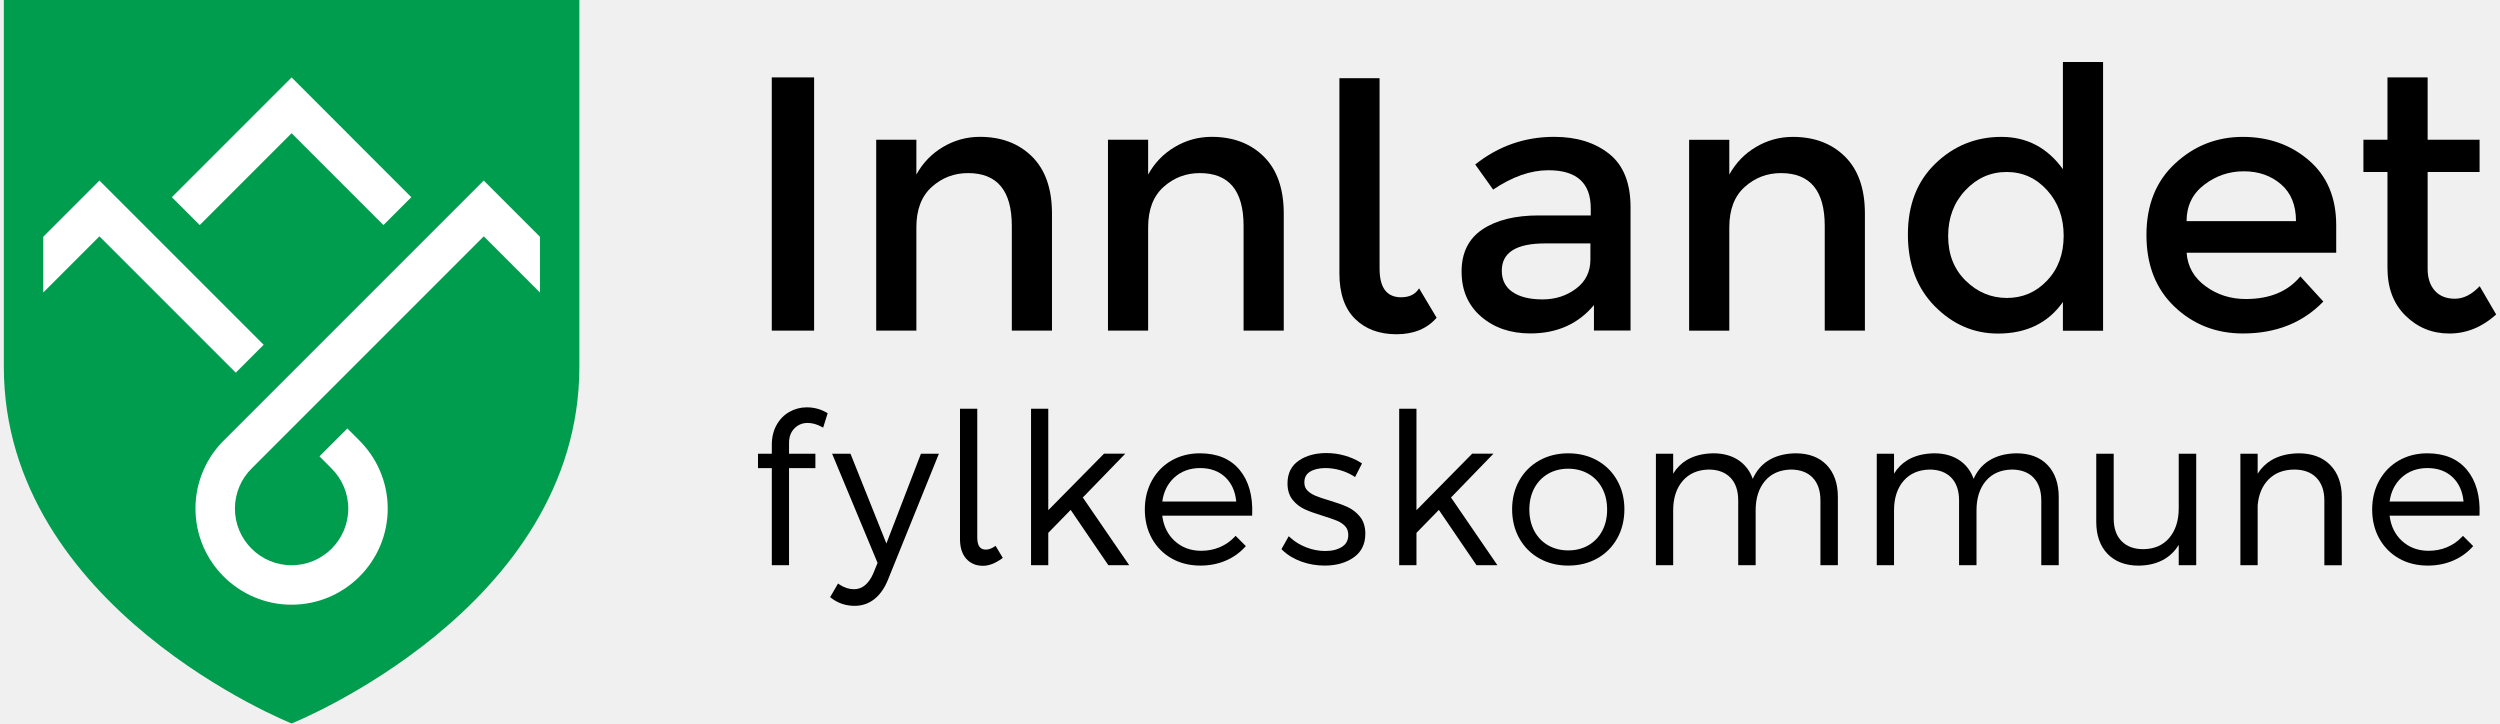
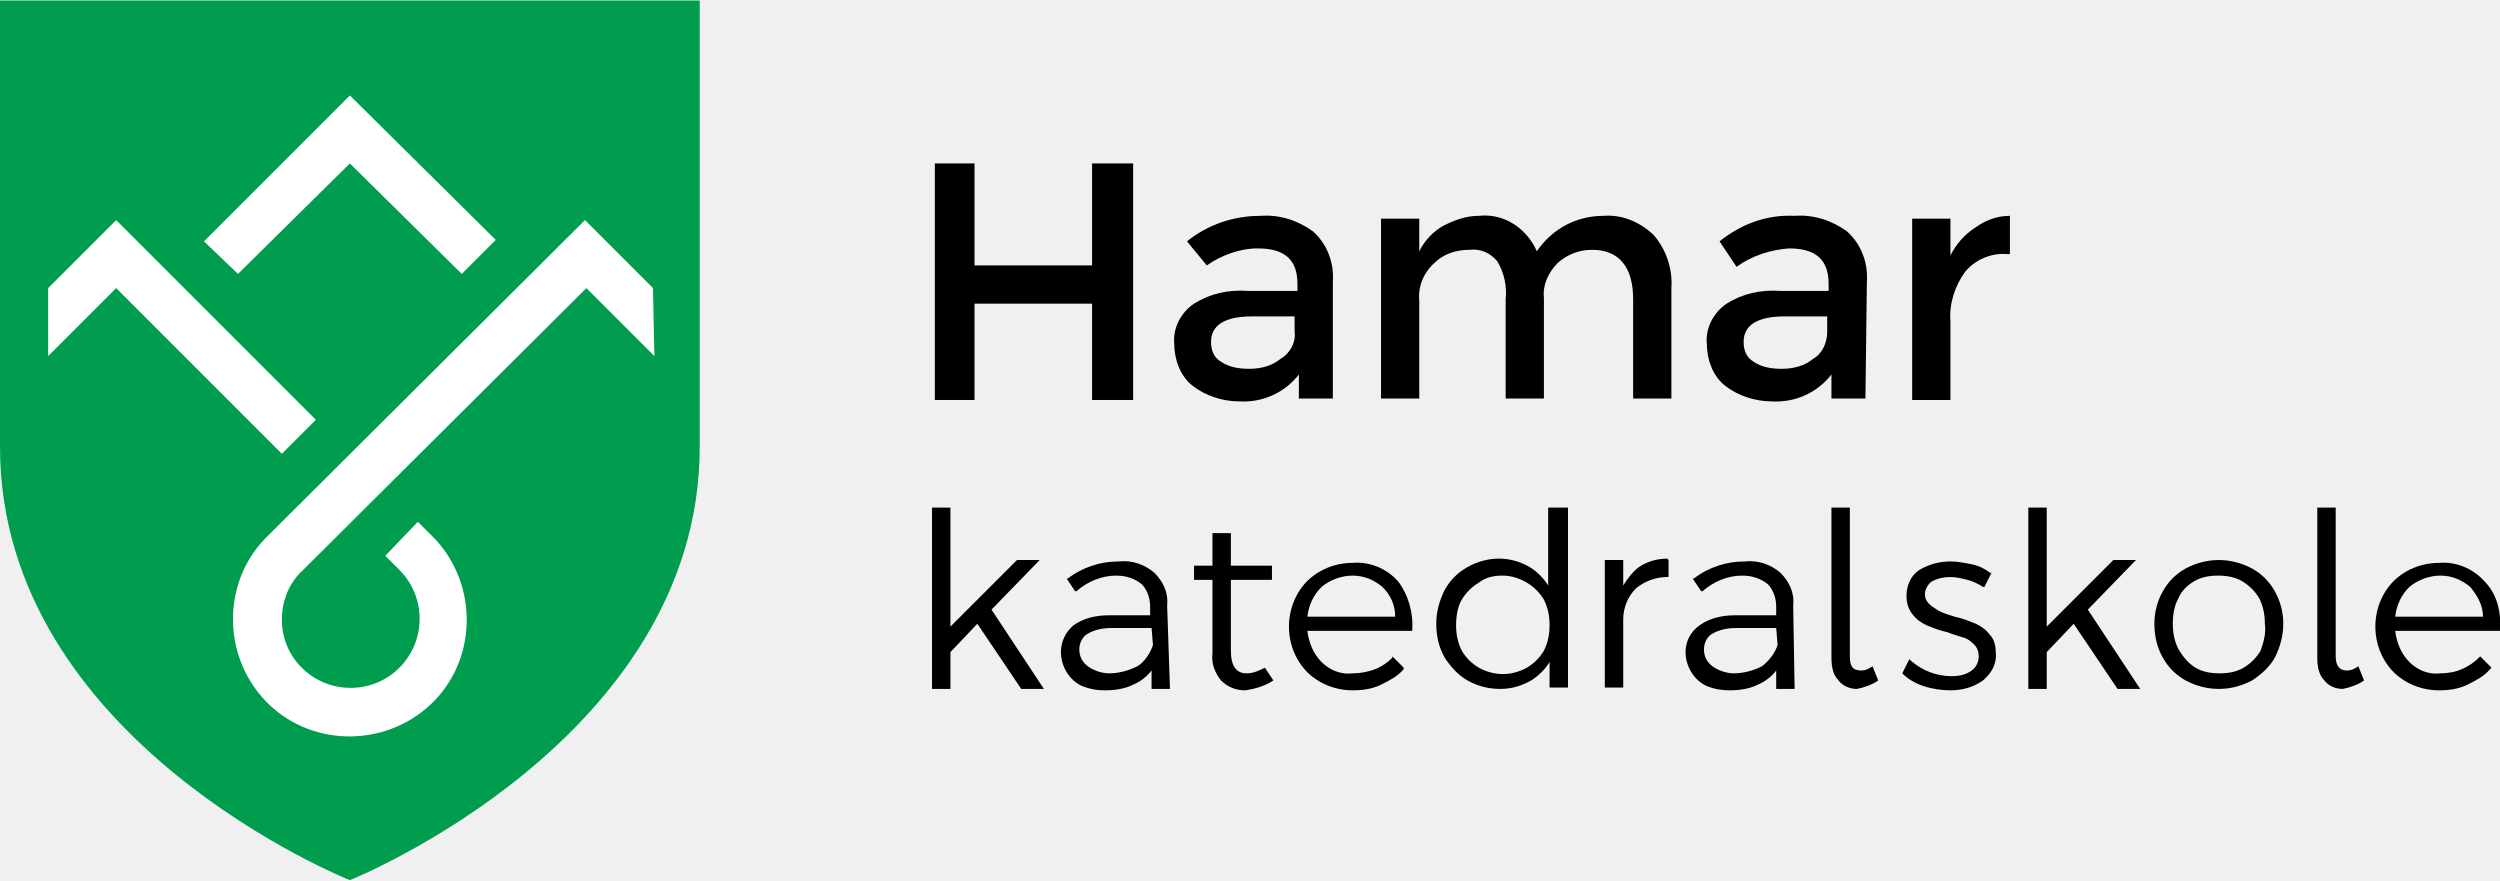
- <svg xmlns="http://www.w3.org/2000/svg" version="1.1" id="Layer_1" x="0px" y="0px" height="169" width="584" viewBox="0 0 584.45 169.65" style="enable-background:new 0 0 584.45 169.65;" xml:space="preserve">
+ <svg xmlns="http://www.w3.org/2000/svg" version="1.1" id="Layer_1" x="0px" y="0px" width="176" height="62" viewBox="0 0 176.5 62.1" style="enable-background:new 0 0 176.5 62.1;" xml:space="preserve">
  <style type="text/css">
	.st0{fill:#009D4F;}
	.st1{fill:#FFFFFF;}
</style>
  <g>
-     <path class="st0" d="M25.44,38.16" />
-     <g>
-       <path class="st0" d="M0,0c0,0,0,45.8,0,86.01c0,56.74,67.48,83.64,67.48,83.64l0,0c0.07-0.03,67.48-26.93,67.48-83.64    c0-40.21,0-86.01,0-86.01L0,0z" />
-       <g>
-         <polygon class="st1" points="89.02,52.78 95.55,46.24 67.48,18.16 39.4,46.24 45.94,52.78 67.48,31.24    " />
-         <g>
-           <polygon class="st1" points="22.42,42.34 9.25,55.51 9.25,68.59 22.42,55.42 54.39,87.39 60.93,80.85     " />
-         </g>
-         <g>
-           <path class="st1" d="M125.71,55.52l-13.18-13.18l-60.61,60.61l0,0c-4.3,4.11-6.98,9.9-6.98,16.31      c0,12.43,10.11,22.54,22.54,22.54c12.43,0,22.54-10.11,22.54-22.54c0-6.33-2.63-12.06-6.85-16.16l0.01-0.01l-2.62-2.62      l-6.54,6.54l2.85,2.87c2.41,2.4,3.9,5.72,3.9,9.38c0,7.33-5.96,13.29-13.29,13.29c-7.33,0-13.29-5.96-13.29-13.29      c0-3.69,1.52-7.04,3.96-9.45l0,0l54.39-54.39l0,0l13.18,13.18V55.52z" />
-         </g>
-       </g>
-     </g>
-     <g>
-       <rect x="180.08" y="18.15" width="9.93" height="59.38" />
-       <path d="M245.79,77.53V50.1c0-5.83-1.56-10.29-4.67-13.38c-3.11-3.08-7.19-4.63-12.24-4.63c-3.08,0-5.96,0.79-8.62,2.36    c-2.66,1.57-4.75,3.73-6.27,6.48v-8.16h-9.42v44.76h9.42V53.3c0-4.15,1.21-7.31,3.62-9.47c2.41-2.16,5.24-3.24,8.5-3.24    c6.84,0,10.26,4.12,10.26,12.37v24.57H245.79z" />
-       <path d="M268.34,53.3c0-4.15,1.21-7.31,3.62-9.47c2.41-2.16,5.24-3.24,8.5-3.24c6.84,0,10.26,4.12,10.26,12.37v24.57h9.42V50.1    c0-5.83-1.56-10.29-4.67-13.38c-3.11-3.08-7.19-4.63-12.24-4.63c-3.08,0-5.96,0.79-8.62,2.36c-2.66,1.57-4.75,3.73-6.27,6.48    v-8.16h-9.42v44.76h9.42V53.3z" />
-       <path d="M335.99,74.51l-4.12-6.9c-0.84,1.4-2.25,2.1-4.21,2.1c-3.37,0-5.05-2.24-5.05-6.73V18.33h-9.42v45.75    c0,4.71,1.22,8.27,3.66,10.68c2.44,2.41,5.68,3.62,9.72,3.62C330.6,78.38,333.74,77.09,335.99,74.51z" />
-       <path d="M376.47,36.09c-3.34-2.66-7.64-4-12.92-4c-6.9,0-13.07,2.16-18.51,6.48l4.2,5.89c4.49-3.03,8.8-4.54,12.96-4.54    c6.62,0,9.93,2.97,9.93,8.92v1.68h-12.2c-5.55,0-9.96,1.1-13.21,3.28c-3.25,2.19-4.88,5.48-4.88,9.88c0,4.41,1.53,7.93,4.58,10.56    c3.06,2.64,6.91,3.95,11.57,3.95c6.23,0,11.19-2.22,14.89-6.65v5.97h8.58V48.67C381.48,42.95,379.81,38.76,376.47,36.09z     M372.05,60.87c0,2.86-1.12,5.13-3.37,6.82c-2.24,1.68-4.86,2.52-7.86,2.52c-3,0-5.34-0.58-7.03-1.73    c-1.68-1.15-2.52-2.82-2.52-5.01c0-4.26,3.39-6.39,10.18-6.39h10.6V60.87z" />
-       <path d="M419.51,32.1c-3.08,0-5.96,0.79-8.62,2.36c-2.66,1.57-4.75,3.73-6.27,6.48v-8.16h-9.42v44.76h9.42V53.3    c0-4.15,1.21-7.31,3.62-9.47c2.41-2.16,5.24-3.24,8.5-3.24c6.84,0,10.26,4.12,10.26,12.37v24.57h9.42V50.1    c0-5.83-1.56-10.29-4.67-13.38C428.64,33.64,424.56,32.1,419.51,32.1z" />
-       <path d="M492.27,77.53V14.54h-9.42v25.13c-3.65-5.05-8.46-7.57-14.43-7.57c-5.97,0-11.12,2.07-15.44,6.23    c-4.32,4.15-6.48,9.7-6.48,16.66c0,6.95,2.1,12.56,6.31,16.83c4.21,4.26,9.14,6.4,14.81,6.4c6.67,0,11.75-2.47,15.23-7.4v6.73    H492.27z M479.15,65.79c-2.58,2.72-5.72,4.08-9.42,4.08s-6.93-1.35-9.67-4.04c-2.75-2.69-4.12-6.18-4.12-10.48    c0-4.29,1.35-7.87,4.04-10.73c2.69-2.86,5.92-4.29,9.67-4.29c3.76,0,6.93,1.43,9.51,4.29c2.58,2.86,3.87,6.42,3.87,10.68    C483.02,59.58,481.73,63.07,479.15,65.79z" />
-       <path d="M525.07,78.2c7.74,0,14.02-2.5,18.85-7.49l-5.39-5.89c-2.92,3.53-7.18,5.3-12.79,5.3c-3.54,0-6.68-0.99-9.42-2.99    s-4.23-4.61-4.46-7.87h35.08V52.8c0-6.45-2.13-11.51-6.39-15.19c-4.26-3.67-9.44-5.51-15.52-5.51c-6.09,0-11.37,2.07-15.86,6.23    c-4.49,4.15-6.73,9.75-6.73,16.78c0,7.04,2.2,12.65,6.6,16.83C513.44,76.11,518.78,78.2,525.07,78.2z M515.98,43.33    c2.75-2.11,5.85-3.16,9.29-3.16c3.45,0,6.35,1.01,8.71,3.03c2.36,2.02,3.53,4.91,3.53,8.66h-25.66    C511.86,48.28,513.23,45.43,515.98,43.33z" />
-       <path d="M558.96,62.81c0,4.71,1.41,8.46,4.25,11.23c2.83,2.78,6.25,4.17,10.26,4.17c4.01,0,7.67-1.49,10.98-4.46l-3.87-6.64    c-1.85,1.96-3.79,2.94-5.81,2.94s-3.59-0.63-4.71-1.89c-1.12-1.26-1.68-2.96-1.68-5.09V40.34h12.18v-7.57h-12.18V18.15h-9.42    v14.62h-5.64v7.57h5.64V62.81z" />
-       <path d="M188.28,95.52c-1.45,0-2.82,0.36-4.07,1.07c-1.26,0.71-2.27,1.75-3.01,3.08c-0.74,1.33-1.11,2.88-1.11,4.62v2.11h-3.24    v3.37h3.24v22.77h4.04v-22.77h6.18v-3.37h-6.18v-2.5c0-1.45,0.41-2.58,1.26-3.44c0.85-0.86,1.87-1.28,3.12-1.28    c1.03,0,2.1,0.29,3.19,0.87l0.43,0.23l1.06-3.39l-0.29-0.16C191.49,95.92,189.93,95.52,188.28,95.52z" />
-       <path d="M206.96,127.45l-8.32-20.8l-0.1-0.25h-4.31l10.66,25.6l-1,2.45c-0.52,1.22-1.18,2.16-1.96,2.8    c-0.77,0.62-1.61,0.92-2.55,0.92c-1.2,0-2.34-0.37-3.4-1.09l-0.36-0.25l-1.85,3.2l0.28,0.22c1.58,1.21,3.42,1.82,5.47,1.82    c1.73,0,3.28-0.53,4.62-1.58c1.32-1.04,2.4-2.58,3.2-4.57l11.93-29.52h-4.21L206.96,127.45z" />
-       <polygon points="262.98,106.39 257.99,106.39 244.92,119.64 244.92,95.85 240.88,95.85 240.88,132.54 244.92,132.54     244.92,124.95 250.17,119.57 259.01,132.54 263.9,132.54 253.02,116.66   " />
-       <path d="M280.49,106.3c-2.44,0-4.67,0.56-6.63,1.67c-1.96,1.11-3.51,2.69-4.63,4.7c-1.11,2-1.67,4.29-1.67,6.8    c0,2.54,0.56,4.84,1.67,6.82c1.11,1.99,2.67,3.56,4.63,4.67c1.95,1.11,4.22,1.67,6.73,1.67c2.11,0,4.07-0.38,5.84-1.12    c1.77-0.74,3.31-1.81,4.56-3.17l0.26-0.28l-2.4-2.41l-0.29,0.3c-0.96,1.02-2.12,1.81-3.44,2.37c-1.33,0.56-2.79,0.84-4.34,0.84    c-2.49,0-4.61-0.8-6.3-2.38c-1.59-1.49-2.54-3.46-2.83-5.85h21.07l0.02-0.39c0.16-4.3-0.83-7.79-2.95-10.35    C287.66,107.61,284.53,106.3,280.49,106.3z M271.66,117.61c0.31-2.29,1.24-4.17,2.77-5.59c1.63-1.5,3.68-2.26,6.11-2.26    c2.46,0,4.47,0.75,5.98,2.23c1.43,1.4,2.26,3.29,2.48,5.62H271.66z" />
-       <path d="M315.08,118.88c-1.11-0.5-2.56-1.02-4.31-1.54c-1.39-0.41-2.49-0.78-3.27-1.12c-0.74-0.31-1.36-0.73-1.85-1.24    c-0.46-0.47-0.68-1.08-0.68-1.85c0-1.12,0.42-1.94,1.29-2.49c0.91-0.58,2.14-0.88,3.67-0.88c1.12,0,2.27,0.17,3.42,0.49    c1.15,0.33,2.2,0.79,3.14,1.38l0.37,0.24l1.63-3.19l-0.31-0.2c-1.09-0.69-2.35-1.25-3.73-1.64c-1.39-0.4-2.84-0.6-4.32-0.6    c-2.55,0-4.72,0.59-6.44,1.76c-1.77,1.2-2.67,3-2.67,5.36c0,1.57,0.41,2.87,1.2,3.85c0.78,0.97,1.74,1.71,2.85,2.22    c1.08,0.49,2.49,1,4.21,1.52c1.46,0.46,2.57,0.84,3.37,1.17c0.76,0.31,1.4,0.75,1.91,1.3c0.48,0.53,0.71,1.19,0.71,2.03    c0,1.22-0.47,2.12-1.44,2.76c-1.01,0.66-2.34,1-3.96,1c-1.49,0-2.98-0.28-4.42-0.84c-1.45-0.56-2.71-1.33-3.77-2.29l-0.37-0.34    l-1.71,3.03l0.22,0.22c1.2,1.16,2.69,2.07,4.45,2.7c1.74,0.63,3.57,0.94,5.46,0.94c2.68,0,4.96-0.63,6.76-1.88    c1.85-1.28,2.78-3.16,2.78-5.58c0-1.63-0.42-2.98-1.25-4C317.22,120.18,316.23,119.41,315.08,118.88z" />
-       <polygon points="349.31,106.39 344.32,106.39 331.26,119.64 331.26,95.85 327.21,95.85 327.21,132.54 331.26,132.54     331.26,124.95 336.51,119.57 345.34,132.54 350.24,132.54 339.36,116.66   " />
-       <path d="M373.63,107.97c-1.99-1.11-4.27-1.67-6.77-1.67c-2.5,0-4.78,0.56-6.77,1.67c-1.99,1.11-3.57,2.69-4.7,4.67    c-1.13,1.99-1.7,4.27-1.7,6.78c0,2.54,0.57,4.84,1.7,6.84c1.13,2.01,2.71,3.59,4.7,4.7c1.99,1.11,4.26,1.67,6.77,1.67    c2.51,0,4.79-0.56,6.77-1.67c1.99-1.11,3.57-2.69,4.7-4.7c1.12-2,1.69-4.3,1.69-6.84c0-2.51-0.57-4.79-1.7-6.78    C377.2,110.65,375.62,109.08,373.63,107.97z M374.81,124.5c-0.76,1.44-1.85,2.57-3.23,3.37c-1.38,0.8-2.97,1.2-4.73,1.2    s-3.35-0.41-4.73-1.2c-1.38-0.8-2.47-1.93-3.23-3.37c-0.77-1.45-1.16-3.14-1.16-5.03c0-1.86,0.39-3.53,1.16-4.99    c0.77-1.44,1.86-2.57,3.23-3.37c1.38-0.8,2.97-1.2,4.73-1.2c1.76,0,3.35,0.41,4.73,1.2c1.38,0.8,2.47,1.93,3.23,3.37    c0.77,1.45,1.16,3.13,1.16,4.99C375.98,121.36,375.59,123.05,374.81,124.5z" />
-       <path d="M420.16,106.3c-2.59,0.04-4.8,0.64-6.57,1.81c-1.5,0.98-2.66,2.38-3.47,4.18c-0.61-1.71-1.61-3.09-2.98-4.12    c-1.66-1.24-3.77-1.87-6.27-1.87c-2.45,0.04-4.56,0.57-6.27,1.61c-1.27,0.77-2.33,1.83-3.14,3.16v-4.67h-4.05v26.14h4.05v-12.88    c0-2.85,0.75-5.17,2.23-6.89c1.46-1.7,3.51-2.6,6.08-2.66c2.16,0,3.88,0.63,5.1,1.88c1.22,1.26,1.84,3.06,1.84,5.35v15.2h4.09    v-12.88c0-2.85,0.74-5.17,2.2-6.89c1.45-1.71,3.49-2.6,6.05-2.66c2.16,0,3.88,0.63,5.1,1.88c1.22,1.26,1.84,3.06,1.84,5.35v15.2    h4.09v-15.97c0-3.19-0.88-5.72-2.63-7.53C425.72,107.22,423.26,106.3,420.16,106.3z" />
-       <path d="M471.95,106.3c-2.59,0.04-4.8,0.64-6.57,1.81c-1.5,0.98-2.66,2.38-3.47,4.18c-0.61-1.71-1.61-3.09-2.98-4.12    c-1.66-1.24-3.77-1.87-6.27-1.87c-2.45,0.04-4.56,0.57-6.27,1.61c-1.27,0.77-2.33,1.83-3.14,3.16v-4.67h-4.05v26.14h4.05v-12.88    c0-2.85,0.75-5.17,2.23-6.89c1.46-1.7,3.51-2.6,6.08-2.66c2.16,0,3.88,0.63,5.1,1.88c1.22,1.26,1.84,3.06,1.84,5.35v15.2h4.09    v-12.88c0-2.85,0.74-5.17,2.2-6.89c1.45-1.71,3.49-2.6,6.05-2.66c2.16,0,3.88,0.63,5.1,1.88c1.22,1.26,1.84,3.06,1.84,5.35v15.2    h4.09v-15.97c0-3.19-0.88-5.72-2.63-7.53C477.51,107.22,475.05,106.3,471.95,106.3z" />
-       <path d="M510.01,119.22c0,2.85-0.75,5.18-2.22,6.92c-1.46,1.72-3.51,2.61-6.08,2.64c-2.17,0-3.88-0.63-5.1-1.88    c-1.23-1.25-1.85-3.04-1.85-5.3v-15.2h-4.09v15.97c0,3.16,0.89,5.68,2.65,7.51c1.76,1.83,4.23,2.76,7.33,2.76    c2.42-0.03,4.51-0.59,6.23-1.66c1.27-0.79,2.32-1.86,3.13-3.2v4.76h4.1v-26.14h-4.1V119.22z" />
-       <path d="M545.54,109.05c-1.79-1.83-4.29-2.75-7.42-2.75c-2.48,0.04-4.62,0.57-6.36,1.6c-1.31,0.78-2.4,1.84-3.24,3.18v-4.68h-4.05    v26.14h4.05l0-14c0.21-2.57,1.08-4.63,2.57-6.13c1.48-1.5,3.49-2.27,5.98-2.3c2.23,0,3.99,0.64,5.22,1.91    c1.24,1.27,1.87,3.06,1.87,5.33v15.2h4.09v-15.97C548.25,113.41,547.34,110.88,545.54,109.05L545.54,109.05z" />
-       <path d="M568.3,106.3c-2.44,0-4.67,0.56-6.63,1.67c-1.96,1.11-3.51,2.69-4.63,4.7c-1.11,2-1.67,4.29-1.67,6.8    c0,2.54,0.56,4.84,1.67,6.82c1.11,1.99,2.67,3.56,4.63,4.67c1.95,1.11,4.22,1.67,6.73,1.67c2.11,0,4.07-0.38,5.84-1.12    c1.77-0.74,3.31-1.81,4.56-3.17l0.26-0.28l-2.4-2.41l-0.29,0.3c-0.96,1.02-2.11,1.81-3.44,2.37c-1.33,0.56-2.79,0.84-4.34,0.84    c-2.49,0-4.61-0.8-6.3-2.38c-1.59-1.49-2.54-3.46-2.83-5.85h21.07l0.02-0.39c0.16-4.3-0.83-7.79-2.95-10.35    C575.47,107.61,572.34,106.3,568.3,106.3z M559.46,117.61c0.31-2.29,1.24-4.17,2.77-5.59c1.63-1.5,3.68-2.26,6.11-2.26    c2.46,0,4.47,0.75,5.98,2.23c1.43,1.4,2.26,3.29,2.48,5.62H559.46z" />
-       <path d="M232.56,128c-0.77,0.56-1.52,0.88-2.23,0.88c-0.89,0-2.06-0.29-2.06-2.79V95.85h-4.05v30.57c0,1.96,0.49,3.51,1.46,4.6    c0.98,1.1,2.3,1.66,3.93,1.66c1.37,0,2.84-0.56,4.39-1.67l0.23-0.17l-0.03-0.11L232.56,128z" />
-     </g>
-     <path class="st0" d="M26.34,38.07" />
+     <path class="st0" d="M0,0v31.5c0,20.8,24.7,30.6,24.7,30.6l0,0c0,0,24.7-9.9,24.7-30.6V0H0z" />
+     <polygon class="st1" points="32.6,19.3 35,16.9 24.7,6.7 14.4,17 16.8,19.3 24.7,11.5  " />
+     <polygon class="st1" points="8.2,15.5 3.4,20.3 3.4,25.1 8.2,20.3 19.9,32 22.3,29.6  " />
+     <path class="st1" d="M46.1,20.3l-4.8-4.8L19,37.7l0,0c-3.3,3.1-3.4,8.4-0.3,11.7c3.1,3.3,8.4,3.4,11.7,0.3   c3.3-3.1,3.4-8.4,0.3-11.7c-0.1-0.1-0.2-0.2-0.2-0.2l0,0l-1-1l-2.3,2.4l1,1c1.9,1.9,1.9,5,0,6.9c-1.9,1.9-5,1.9-6.9,0   c-0.9-0.9-1.4-2.1-1.4-3.4c0-1.3,0.5-2.6,1.5-3.5l0,0l20-19.9l0,0l4.8,4.8L46.1,20.3z" />
+     <path d="M66,28.2V11.5h2.8v7.2h8.3v-7.2H80v16.7h-2.9v-6.8h-8.3v6.8H66z" />
+     <path d="M94.1,28.1h-2.4v-1.7c-1,1.3-2.6,2-4.2,1.9c-1.2,0-2.4-0.4-3.3-1.1c-0.9-0.7-1.3-1.9-1.3-3c-0.1-1.1,0.5-2.2,1.4-2.8   c1.1-0.7,2.4-1,3.8-0.9h3.5V20c0-1.7-0.9-2.5-2.8-2.5c-1.3,0-2.6,0.5-3.6,1.2L83.8,17c1.5-1.2,3.3-1.8,5.2-1.8   c1.3-0.1,2.6,0.3,3.7,1.1c1,0.9,1.5,2.2,1.4,3.6L94.1,28.1z M91.4,23.4v-1.1h-3c-1.9,0-2.9,0.6-2.9,1.8c0,0.6,0.2,1.1,0.7,1.4   c0.6,0.4,1.3,0.5,2,0.5c0.8,0,1.6-0.2,2.2-0.7C91.1,24.9,91.5,24.1,91.4,23.4z" />
+     <path d="M100.2,21.2v6.9h-2.7V15.4h2.7v2.3c0.4-0.8,1-1.4,1.7-1.8c0.8-0.4,1.6-0.7,2.5-0.7c1.8-0.2,3.4,0.9,4.1,2.5   c1.1-1.6,2.8-2.5,4.7-2.5c1.3-0.1,2.5,0.4,3.5,1.3c0.9,1,1.4,2.4,1.3,3.8v7.8h-2.7v-7c0-2.3-1-3.5-2.9-3.5c-0.9,0-1.7,0.3-2.4,0.9   c-0.7,0.7-1.1,1.6-1,2.5v7.1h-2.7v-7c0.1-0.9-0.1-1.9-0.6-2.7c-0.5-0.6-1.2-0.9-2-0.8c-0.9,0-1.8,0.3-2.4,0.9   C100.5,19.2,100.1,20.2,100.2,21.2z" />
+     <path d="M131.7,28.1h-2.4v-1.7c-1,1.3-2.6,2-4.2,1.9c-1.2,0-2.4-0.4-3.3-1.1c-0.9-0.7-1.3-1.9-1.3-3c-0.1-1.1,0.5-2.2,1.4-2.8   c1.1-0.7,2.4-1,3.8-0.9h3.4V20c0-1.7-0.9-2.5-2.8-2.5c-1.3,0.1-2.6,0.5-3.7,1.3l-1.2-1.8c1.5-1.2,3.3-1.9,5.3-1.8   c1.3-0.1,2.6,0.3,3.7,1.1c1,0.9,1.5,2.2,1.4,3.6L131.7,28.1z M129,23.4v-1.1h-3c-1.9,0-2.9,0.6-2.9,1.8c0,0.6,0.2,1.1,0.7,1.4   c0.6,0.4,1.3,0.5,2,0.5c0.8,0,1.6-0.2,2.2-0.7C128.7,24.9,129,24.1,129,23.4z" />
+     <path d="M141.7,17.9c-1.1-0.1-2.3,0.4-3,1.3c-0.7,1-1.1,2.2-1,3.5v5.5h-2.7V15.4h2.7V18c0.4-0.8,1-1.5,1.8-2   c0.7-0.5,1.5-0.8,2.4-0.8v2.7L141.7,17.9z" />
+     <path d="M73.7,48.6h-1.6l0,0L69,44l-1.9,2v2.6h-1.3V35.8h1.3v8.4l4.7-4.7h1.6l-3.4,3.5L73.7,48.6z" />
+     <path d="M82.6,48.6h-1.3v-1.3c-0.3,0.4-0.8,0.8-1.3,1c-0.6,0.3-1.3,0.4-2,0.4c-0.6,0-1.1-0.1-1.6-0.3c-0.9-0.4-1.5-1.4-1.5-2.4   c0-0.7,0.3-1.4,0.9-1.9c0.7-0.5,1.6-0.7,2.5-0.7h2.9v-0.6c0-0.6-0.2-1.2-0.6-1.6c-0.5-0.4-1.1-0.6-1.8-0.6c-1,0-2,0.4-2.8,1.1   l-0.1,0l-0.6-0.9h0.1c0.5-0.4,1.1-0.7,1.7-0.9c0.6-0.2,1.2-0.3,1.9-0.3c0.9-0.1,1.8,0.2,2.5,0.8c0.6,0.6,1,1.4,0.9,2.3L82.6,48.6z    M81.3,44.3h-2.8c-0.6,0-1.2,0.1-1.7,0.4c-0.4,0.2-0.6,0.7-0.6,1.1c0,0.5,0.2,0.9,0.6,1.2c0.4,0.3,1,0.5,1.5,0.5   c0.7,0,1.4-0.2,2-0.5c0.5-0.3,0.9-0.9,1.1-1.5L81.3,44.3z" />
+     <path d="M89.9,48c-0.6,0.4-1.3,0.6-2,0.7c-0.6,0-1.2-0.2-1.7-0.7c-0.4-0.5-0.7-1.2-0.6-1.9v-5.2h-1.3v-1h1.3v-2.3h1.3v2.3h2.9v1   h-2.9v5c0,1.1,0.4,1.6,1.1,1.6c0.5,0,0.9-0.2,1.3-0.4L89.9,48z" />
+     <path d="M99.7,44.5h-7.4c0.1,0.8,0.4,1.6,1,2.2c0.6,0.6,1.4,0.9,2.2,0.8c0.5,0,1.1-0.1,1.6-0.3c0.5-0.2,0.9-0.5,1.2-0.8v-0.1   l0.8,0.8v0.1c-0.4,0.5-1,0.8-1.6,1.1c-0.6,0.3-1.3,0.4-2,0.4c-0.8,0-1.6-0.2-2.3-0.6c-0.7-0.4-1.2-0.9-1.6-1.6   c-0.4-0.7-0.6-1.5-0.6-2.3c0-0.8,0.2-1.6,0.6-2.3c0.4-0.7,0.9-1.2,1.6-1.6c0.7-0.4,1.5-0.6,2.3-0.6c1.2-0.1,2.4,0.4,3.2,1.3   C99.4,41.9,99.8,43.2,99.7,44.5L99.7,44.5z M92.3,43.5h6.2c0-0.8-0.3-1.5-0.9-2.1c-0.6-0.5-1.3-0.8-2.1-0.8c-0.8,0-1.6,0.3-2.2,0.8   C92.7,42,92.4,42.7,92.3,43.5z" />
+     <path d="M110.7,35.8v12.7h-1.3v-1.8c-0.3,0.5-0.8,1-1.3,1.3c-0.7,0.4-1.4,0.6-2.2,0.6c-0.8,0-1.6-0.2-2.3-0.6   c-0.7-0.4-1.2-1-1.6-1.6c-0.4-0.7-0.6-1.5-0.6-2.4c0-0.8,0.2-1.6,0.6-2.4c0.4-0.7,0.9-1.2,1.6-1.6c0.7-0.4,1.5-0.6,2.2-0.6   c0.8,0,1.5,0.2,2.2,0.6c0.5,0.3,1,0.8,1.3,1.3v-5.5H110.7z M109.4,44.1c0-0.6-0.1-1.2-0.4-1.8c-0.3-0.5-0.7-0.9-1.2-1.2   c-0.5-0.3-1.1-0.5-1.7-0.5c-0.6,0-1.2,0.1-1.7,0.5c-0.5,0.3-0.9,0.7-1.2,1.2c-0.3,0.5-0.4,1.2-0.4,1.8c0,0.6,0.1,1.2,0.4,1.8   c0.3,0.5,0.7,0.9,1.2,1.2c1.1,0.6,2.3,0.6,3.4,0c0.5-0.3,0.9-0.7,1.2-1.2C109.3,45.3,109.4,44.7,109.4,44.1z" />
+     <path d="M117.8,39.5v1.2h-0.1c-0.8,0-1.6,0.3-2.2,0.8c-0.6,0.6-0.9,1.4-0.9,2.2v4.8h-1.3v-9h1.3v1.8c0.3-0.5,0.7-1,1.1-1.3   c0.6-0.4,1.3-0.6,2-0.6L117.8,39.5z" />
+     <path d="M126.7,48.6h-1.3v-1.3c-0.3,0.4-0.8,0.8-1.3,1c-0.6,0.3-1.3,0.4-2,0.4c-0.6,0-1.1-0.1-1.6-0.3c-0.9-0.4-1.5-1.4-1.5-2.4   c0-0.7,0.3-1.4,1-1.9c0.7-0.5,1.6-0.7,2.5-0.7h2.9v-0.6c0-0.6-0.2-1.2-0.6-1.6c-0.5-0.4-1.1-0.6-1.8-0.6c-1,0-2,0.4-2.8,1.1l-0.1,0   l-0.6-0.9h0.1c0.5-0.4,1.1-0.7,1.7-0.9c0.6-0.2,1.2-0.3,1.9-0.3c0.9-0.1,1.8,0.2,2.5,0.8c0.6,0.6,1,1.4,0.9,2.3L126.7,48.6z    M125.4,44.3h-2.8c-0.6,0-1.2,0.1-1.7,0.4c-0.4,0.2-0.6,0.7-0.6,1.1c0,0.5,0.2,0.9,0.6,1.2c0.4,0.3,1,0.5,1.5,0.5   c0.7,0,1.4-0.2,2-0.5c0.5-0.4,0.9-0.9,1.1-1.5L125.4,44.3z" />
+     <path d="M132.6,48L132.6,48c-0.4,0.3-1,0.5-1.5,0.6c-0.5,0-1-0.2-1.3-0.6c-0.4-0.4-0.5-1-0.5-1.6V35.8h1.3v10.5c0,0.7,0.2,1,0.8,1   c0.3,0,0.5-0.1,0.8-0.3L132.6,48z" />
+     <path d="M140.9,46c0.1,0.8-0.3,1.5-0.9,2c-0.7,0.5-1.5,0.7-2.3,0.7c-0.6,0-1.3-0.1-1.9-0.3c-0.6-0.2-1.1-0.5-1.5-0.9l0,0l0.5-1   l0.1,0.1c0.8,0.7,1.8,1.1,2.9,1.1c0.5,0,1-0.1,1.4-0.4c0.3-0.2,0.5-0.6,0.5-1c0-0.3-0.1-0.6-0.3-0.8c-0.2-0.2-0.4-0.4-0.7-0.5   c-0.3-0.1-0.7-0.2-1.2-0.4c-0.5-0.1-1-0.3-1.5-0.5c-0.4-0.2-0.7-0.4-1-0.8c-0.3-0.4-0.4-0.8-0.4-1.3c0-0.7,0.3-1.4,0.9-1.8   c0.7-0.4,1.4-0.6,2.2-0.6c0.5,0,1,0.1,1.5,0.2c0.5,0.1,0.9,0.3,1.3,0.6h0.1l-0.5,1h-0.1c-0.3-0.2-0.7-0.4-1.1-0.5l0,0   c-0.4-0.1-0.8-0.2-1.2-0.2c-0.5,0-0.9,0.1-1.3,0.3c-0.3,0.2-0.5,0.6-0.5,0.9c0,0.3,0.1,0.5,0.3,0.7c0.2,0.2,0.4,0.3,0.7,0.5   c0.4,0.2,0.8,0.3,1.1,0.4c0.5,0.1,1,0.3,1.5,0.5c0.4,0.2,0.7,0.4,1,0.8C140.8,45.1,140.9,45.6,140.9,46z" />
+     <path d="M151.1,48.6h-1.6l0,0l-3.1-4.6l-1.9,2v2.6h-1.3V35.8h1.3v8.4l4.7-4.7h1.6l-3.4,3.5L151.1,48.6z" />
+     <path d="M161.2,44c0,0.8-0.2,1.6-0.6,2.4c-0.4,0.7-1,1.2-1.6,1.6c-1.5,0.8-3.2,0.8-4.7,0c-0.7-0.4-1.2-0.9-1.6-1.6   c-0.4-0.7-0.6-1.5-0.6-2.4c0-0.8,0.2-1.6,0.6-2.3c0.4-0.7,0.9-1.2,1.6-1.6c1.5-0.8,3.2-0.8,4.7,0c0.7,0.4,1.2,0.9,1.6,1.6   C161,42.4,161.2,43.2,161.2,44z M159.9,44c0-0.6-0.1-1.2-0.4-1.8c-0.3-0.5-0.7-0.9-1.2-1.2c-0.5-0.3-1.1-0.4-1.7-0.4   c-0.6,0-1.2,0.1-1.7,0.4c-0.5,0.3-0.9,0.7-1.1,1.2c-0.3,0.5-0.4,1.2-0.4,1.8c0,0.6,0.1,1.2,0.4,1.8c0.3,0.5,0.7,1,1.2,1.3   c0.5,0.3,1.1,0.4,1.7,0.4c0.6,0,1.2-0.1,1.7-0.4c0.5-0.3,0.9-0.7,1.2-1.2C159.8,45.3,160,44.7,159.9,44L159.9,44z" />
+     <path d="M166.9,48L166.9,48c-0.4,0.3-1,0.5-1.5,0.6c-0.5,0-1-0.2-1.3-0.6c-0.4-0.4-0.5-1-0.5-1.6V35.8h1.3v10.5c0,0.7,0.3,1,0.8,1   c0.3,0,0.5-0.1,0.8-0.3L166.9,48z" />
+     <path d="M176.5,44.5h-7.4c0.1,0.8,0.4,1.6,1,2.2c0.6,0.6,1.4,0.9,2.2,0.8c0.5,0,1.1-0.1,1.5-0.3c0.5-0.2,0.9-0.5,1.2-0.8l0.1-0.1   l0.8,0.8l-0.1,0.1c-0.4,0.5-1,0.8-1.6,1.1c-0.6,0.3-1.3,0.4-2,0.4c-0.8,0-1.6-0.2-2.3-0.6c-0.7-0.4-1.2-0.9-1.6-1.6   c-0.4-0.7-0.6-1.5-0.6-2.3c0-0.8,0.2-1.6,0.6-2.3c0.4-0.7,0.9-1.2,1.6-1.6c0.7-0.4,1.5-0.6,2.3-0.6c1.2-0.1,2.4,0.4,3.2,1.3   C176.3,41.9,176.6,43.2,176.5,44.5L176.5,44.5z M169.1,43.5h6.2c0-0.8-0.4-1.5-0.9-2.1c-0.6-0.5-1.3-0.8-2.1-0.8   c-0.8,0-1.6,0.3-2.2,0.8C169.5,42,169.2,42.7,169.1,43.5L169.1,43.5z" />
  </g>
-   <g>
- </g>
-   <g>
- </g>
-   <g>
- </g>
-   <g>
- </g>
-   <g>
- </g>
-   <g>
- </g>
</svg>
